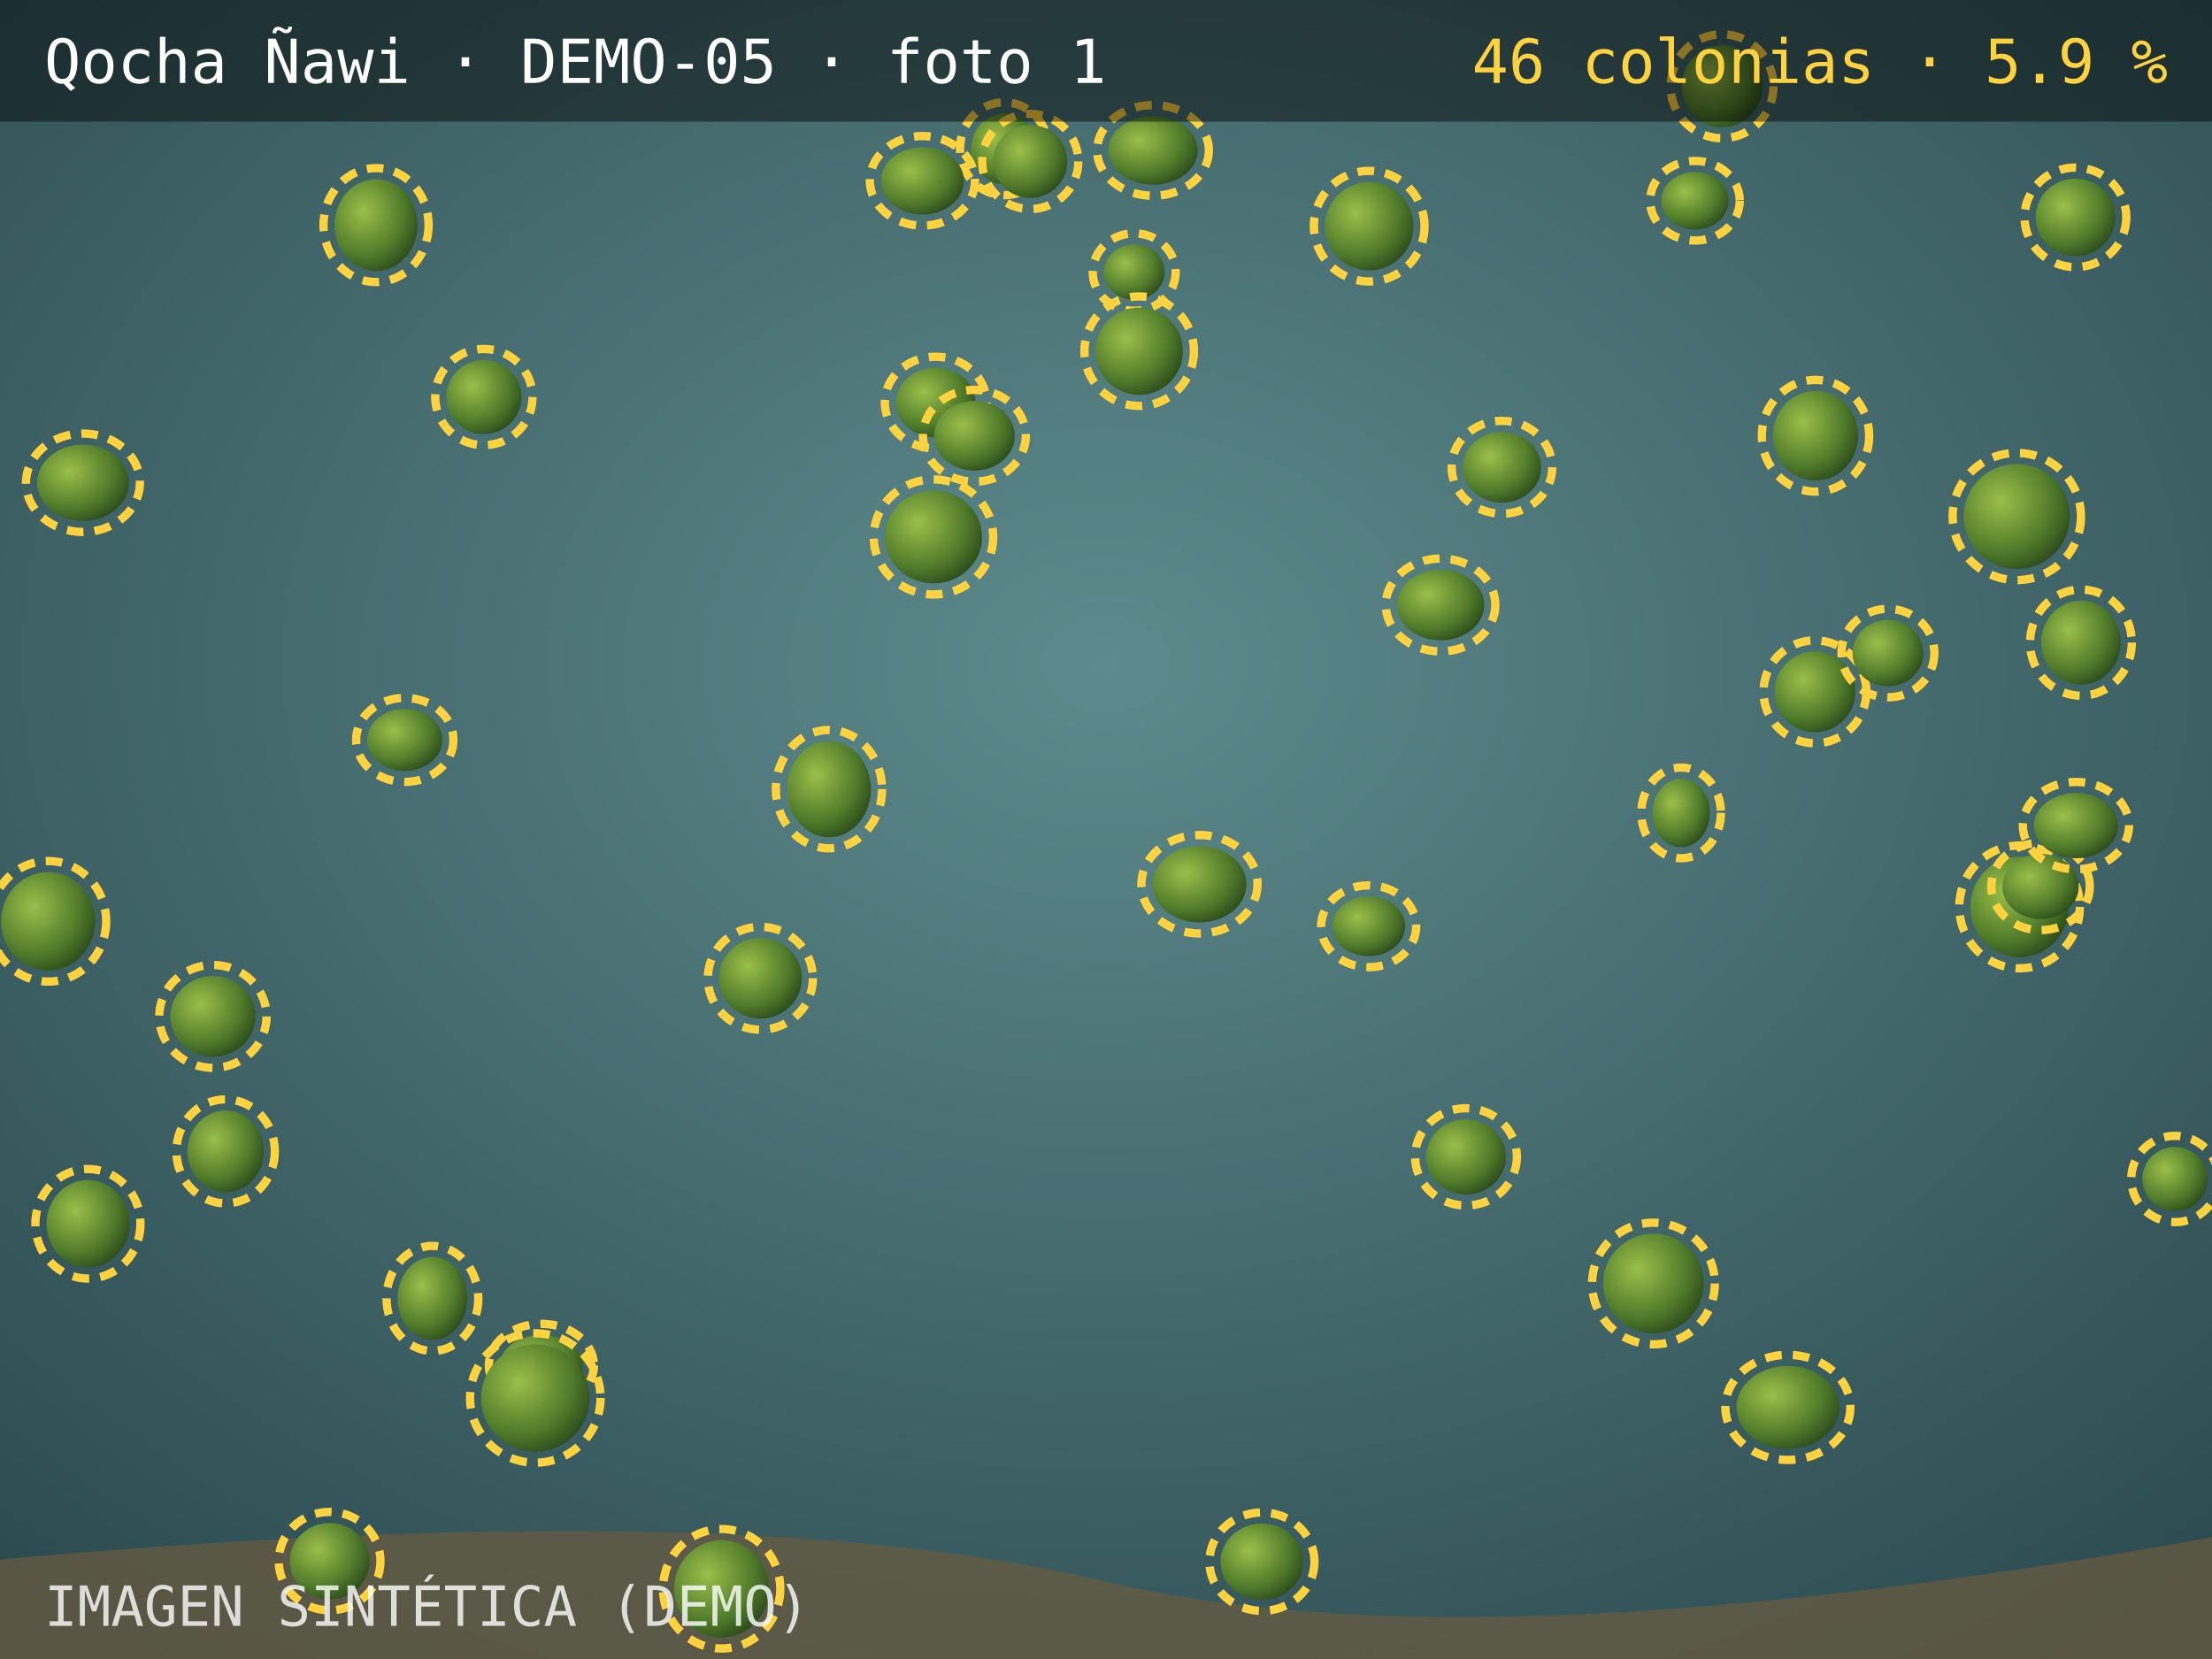
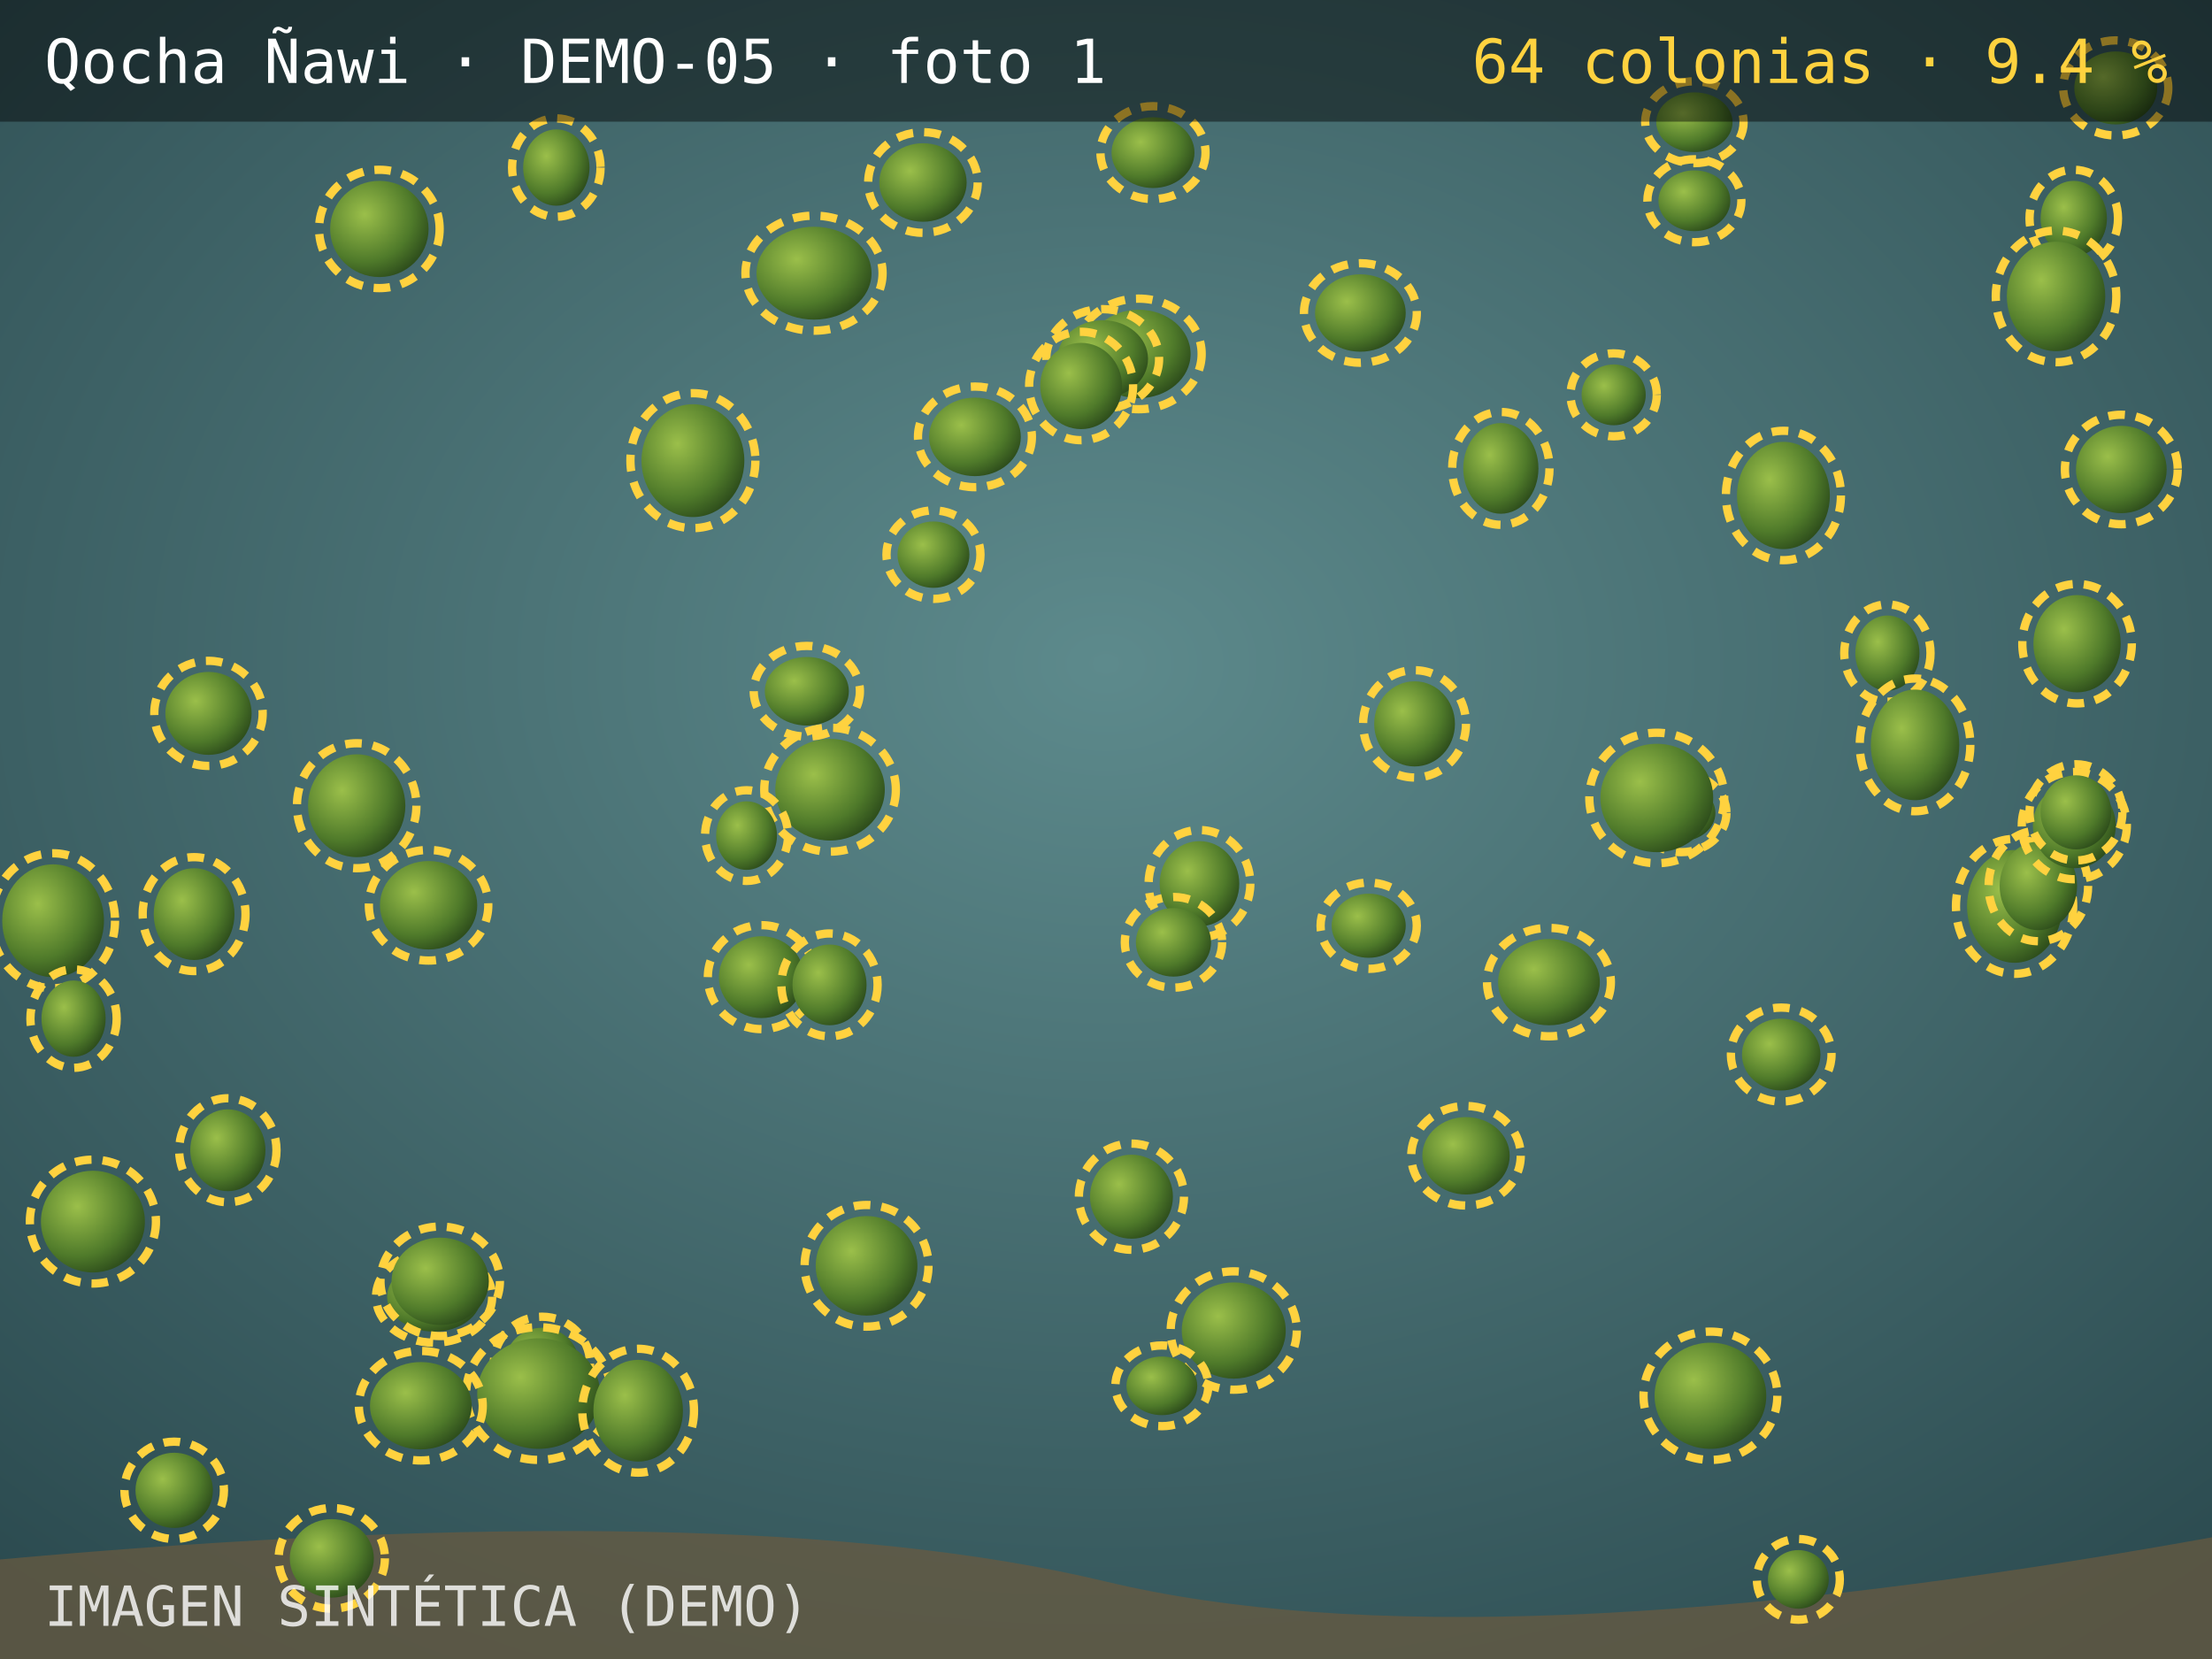
<svg xmlns="http://www.w3.org/2000/svg" viewBox="0 0 400 300">
  <defs>
    <radialGradient id="w" cx="50%" cy="40%" r="75%">
      <stop offset="0" stop-color="#5d8a8c" />
      <stop offset="1" stop-color="#2b4a4f" />
    </radialGradient>
    <radialGradient id="c" cx="35%" cy="35%" r="70%">
      <stop offset="0" stop-color="#9bbf4a" />
      <stop offset=".7" stop-color="#4f7a2a" />
      <stop offset="1" stop-color="#2f4f1c" />
    </radialGradient>
  </defs>
  <rect width="400" height="300" fill="url(#w)" />
  <path d="M0 282 Q 133.333 270 200 286 T 400 278 V 300 H 0 Z" fill="#6b5a3e" opacity=".7" />
  <g>
-     <ellipse cx="328.3" cy="78.8" rx="7.7" ry="8.1" fill="url(#c)" />
-     <ellipse cx="328.3" cy="78.8" rx="9.7" ry="10.1" fill="none" stroke="#ffd23f" stroke-width="1.5" stroke-dasharray="3 2" />
-   </g>
-   <g>
-     <ellipse cx="260.5" cy="109.4" rx="7.9" ry="6.4" fill="url(#c)" />
-     <ellipse cx="260.5" cy="109.4" rx="9.9" ry="8.4" fill="none" stroke="#ffd23f" stroke-width="1.5" stroke-dasharray="3 2" />
-   </g>
-   <g>
-     <ellipse cx="311.4" cy="15.6" rx="7.3" ry="7.4" fill="url(#c)" />
-     <ellipse cx="311.4" cy="15.6" rx="9.3" ry="9.4" fill="none" stroke="#ffd23f" stroke-width="1.5" stroke-dasharray="3 2" />
-   </g>
-   <g>
-     <ellipse cx="168.8" cy="97.1" rx="8.8" ry="8.4" fill="url(#c)" />
-     <ellipse cx="168.8" cy="97.1" rx="10.8" ry="10.4" fill="none" stroke="#ffd23f" stroke-width="1.5" stroke-dasharray="3 2" />
-   </g>
-   <g>
-     <ellipse cx="169.2" cy="72.8" rx="7.2" ry="6.3" fill="url(#c)" />
-     <ellipse cx="169.2" cy="72.8" rx="9.2" ry="8.3" fill="none" stroke="#ffd23f" stroke-width="1.5" stroke-dasharray="3 2" />
-   </g>
-   <g>
-     <ellipse cx="181.6" cy="26.9" rx="6" ry="6.4" fill="url(#c)" />
-     <ellipse cx="181.6" cy="26.9" rx="8" ry="8.4" fill="none" stroke="#ffd23f" stroke-width="1.5" stroke-dasharray="3 2" />
-   </g>
-   <g>
-     <ellipse cx="328.2" cy="125.1" rx="7.3" ry="7.3" fill="url(#c)" />
-     <ellipse cx="328.2" cy="125.1" rx="9.3" ry="9.3" fill="none" stroke="#ffd23f" stroke-width="1.5" stroke-dasharray="3 2" />
-   </g>
-   <g>
-     <ellipse cx="247.6" cy="40.9" rx="8" ry="8" fill="url(#c)" />
-     <ellipse cx="247.6" cy="40.9" rx="10" ry="10" fill="none" stroke="#ffd23f" stroke-width="1.5" stroke-dasharray="3 2" />
-   </g>
-   <g>
-     <ellipse cx="130.5" cy="287.3" rx="8.6" ry="8.8" fill="url(#c)" />
-     <ellipse cx="130.5" cy="287.3" rx="10.6" ry="10.8" fill="none" stroke="#ffd23f" stroke-width="1.5" stroke-dasharray="3 2" />
-   </g>
-   <g>
-     <ellipse cx="323.3" cy="254.5" rx="9.3" ry="7.5" fill="url(#c)" />
-     <ellipse cx="323.3" cy="254.5" rx="11.3" ry="9.5" fill="none" stroke="#ffd23f" stroke-width="1.5" stroke-dasharray="3 2" />
-   </g>
-   <g>
-     <ellipse cx="393.3" cy="213.2" rx="5.9" ry="5.8" fill="url(#c)" />
-     <ellipse cx="393.3" cy="213.2" rx="7.9" ry="7.8" fill="none" stroke="#ffd23f" stroke-width="1.5" stroke-dasharray="3 2" />
-   </g>
-   <g>
-     <ellipse cx="15" cy="87.3" rx="8.3" ry="6.9" fill="url(#c)" />
-     <ellipse cx="15" cy="87.3" rx="10.3" ry="8.9" fill="none" stroke="#ffd23f" stroke-width="1.5" stroke-dasharray="3 2" />
-   </g>
-   <g>
-     <ellipse cx="364.7" cy="93.4" rx="9.6" ry="9.5" fill="url(#c)" />
-     <ellipse cx="364.7" cy="93.4" rx="11.6" ry="11.5" fill="none" stroke="#ffd23f" stroke-width="1.5" stroke-dasharray="3 2" />
-   </g>
-   <g>
-     <ellipse cx="38.5" cy="183.8" rx="7.7" ry="7.3" fill="url(#c)" />
-     <ellipse cx="38.5" cy="183.8" rx="9.7" ry="9.3" fill="none" stroke="#ffd23f" stroke-width="1.5" stroke-dasharray="3 2" />
-   </g>
-   <g>
-     <ellipse cx="73.2" cy="133.8" rx="6.8" ry="5.6" fill="url(#c)" />
-     <ellipse cx="73.2" cy="133.8" rx="8.8" ry="7.6" fill="none" stroke="#ffd23f" stroke-width="1.5" stroke-dasharray="3 2" />
-   </g>
-   <g>
-     <ellipse cx="205.1" cy="49.2" rx="5.5" ry="5" fill="url(#c)" />
-     <ellipse cx="205.1" cy="49.2" rx="7.5" ry="7" fill="none" stroke="#ffd23f" stroke-width="1.5" stroke-dasharray="3 2" />
-   </g>
-   <g>
-     <ellipse cx="87.5" cy="71.8" rx="6.8" ry="6.7" fill="url(#c)" />
-     <ellipse cx="87.5" cy="71.8" rx="8.8" ry="8.7" fill="none" stroke="#ffd23f" stroke-width="1.5" stroke-dasharray="3 2" />
-   </g>
-   <g>
-     <ellipse cx="228.2" cy="282.4" rx="7.5" ry="6.9" fill="url(#c)" />
-     <ellipse cx="228.2" cy="282.4" rx="9.5" ry="8.9" fill="none" stroke="#ffd23f" stroke-width="1.5" stroke-dasharray="3 2" />
-   </g>
-   <g>
-     <ellipse cx="186.3" cy="29.2" rx="6.7" ry="6.6" fill="url(#c)" />
-     <ellipse cx="186.3" cy="29.2" rx="8.7" ry="8.6" fill="none" stroke="#ffd23f" stroke-width="1.5" stroke-dasharray="3 2" />
-   </g>
-   <g>
-     <ellipse cx="299" cy="232.1" rx="9.1" ry="9" fill="url(#c)" />
-     <ellipse cx="299" cy="232.1" rx="11.1" ry="11" fill="none" stroke="#ffd23f" stroke-width="1.5" stroke-dasharray="3 2" />
-   </g>
-   <g>
-     <ellipse cx="365.2" cy="164" rx="8.9" ry="9.1" fill="url(#c)" />
-     <ellipse cx="365.2" cy="164" rx="10.9" ry="11.1" fill="none" stroke="#ffd23f" stroke-width="1.5" stroke-dasharray="3 2" />
-   </g>
-   <g>
-     <ellipse cx="341.4" cy="118.1" rx="6.4" ry="6" fill="url(#c)" />
-     <ellipse cx="341.4" cy="118.1" rx="8.4" ry="8" fill="none" stroke="#ffd23f" stroke-width="1.5" stroke-dasharray="3 2" />
-   </g>
-   <g>
-     <ellipse cx="68" cy="40.7" rx="7.5" ry="8.3" fill="url(#c)" />
-     <ellipse cx="68" cy="40.7" rx="9.5" ry="10.3" fill="none" stroke="#ffd23f" stroke-width="1.5" stroke-dasharray="3 2" />
-   </g>
-   <g>
-     <ellipse cx="375.3" cy="39.3" rx="7.2" ry="7" fill="url(#c)" />
-     <ellipse cx="375.3" cy="39.3" rx="9.2" ry="9" fill="none" stroke="#ffd23f" stroke-width="1.5" stroke-dasharray="3 2" />
-   </g>
-   <g>
-     <ellipse cx="376.3" cy="116.2" rx="7.2" ry="7.6" fill="url(#c)" />
-     <ellipse cx="376.3" cy="116.2" rx="9.2" ry="9.6" fill="none" stroke="#ffd23f" stroke-width="1.5" stroke-dasharray="3 2" />
-   </g>
-   <g>
-     <ellipse cx="271.6" cy="84.5" rx="7.1" ry="6.4" fill="url(#c)" />
-     <ellipse cx="271.6" cy="84.5" rx="9.1" ry="8.4" fill="none" stroke="#ffd23f" stroke-width="1.5" stroke-dasharray="3 2" />
-   </g>
-   <g>
-     <ellipse cx="166.8" cy="32.7" rx="7.5" ry="6.1" fill="url(#c)" />
-     <ellipse cx="166.8" cy="32.7" rx="9.5" ry="8.1" fill="none" stroke="#ffd23f" stroke-width="1.5" stroke-dasharray="3 2" />
-   </g>
-   <g>
-     <ellipse cx="78.2" cy="234.8" rx="6.3" ry="7.5" fill="url(#c)" />
-     <ellipse cx="78.2" cy="234.8" rx="8.3" ry="9.5" fill="none" stroke="#ffd23f" stroke-width="1.5" stroke-dasharray="3 2" />
-   </g>
-   <g>
-     <ellipse cx="304" cy="147" rx="5.2" ry="6.2" fill="url(#c)" />
-     <ellipse cx="304" cy="147" rx="7.2" ry="8.2" fill="none" stroke="#ffd23f" stroke-width="1.5" stroke-dasharray="3 2" />
-   </g>
-   <g>
-     <ellipse cx="15.9" cy="221.3" rx="7.5" ry="7.9" fill="url(#c)" />
-     <ellipse cx="15.9" cy="221.3" rx="9.5" ry="9.9" fill="none" stroke="#ffd23f" stroke-width="1.5" stroke-dasharray="3 2" />
-   </g>
-   <g>
-     <ellipse cx="369" cy="160.3" rx="6.9" ry="5.9" fill="url(#c)" />
-     <ellipse cx="369" cy="160.3" rx="8.9" ry="7.9" fill="none" stroke="#ffd23f" stroke-width="1.5" stroke-dasharray="3 2" />
-   </g>
-   <g>
-     <ellipse cx="306.5" cy="36.3" rx="6.1" ry="5.2" fill="url(#c)" />
-     <ellipse cx="306.5" cy="36.3" rx="8.1" ry="7.2" fill="none" stroke="#ffd23f" stroke-width="1.5" stroke-dasharray="3 2" />
-   </g>
-   <g>
-     <ellipse cx="59.6" cy="282.3" rx="7.2" ry="6.9" fill="url(#c)" />
-     <ellipse cx="59.6" cy="282.3" rx="9.2" ry="8.9" fill="none" stroke="#ffd23f" stroke-width="1.5" stroke-dasharray="3 2" />
-   </g>
-   <g>
-     <ellipse cx="176.2" cy="78.8" rx="7.3" ry="6.3" fill="url(#c)" />
-     <ellipse cx="176.2" cy="78.8" rx="9.3" ry="8.3" fill="none" stroke="#ffd23f" stroke-width="1.5" stroke-dasharray="3 2" />
-   </g>
-   <g>
-     <ellipse cx="265.1" cy="209.2" rx="7.2" ry="6.8" fill="url(#c)" />
-     <ellipse cx="265.1" cy="209.2" rx="9.2" ry="8.8" fill="none" stroke="#ffd23f" stroke-width="1.5" stroke-dasharray="3 2" />
-   </g>
-   <g>
-     <ellipse cx="149.9" cy="142.7" rx="7.6" ry="8.7" fill="url(#c)" />
-     <ellipse cx="149.9" cy="142.7" rx="9.6" ry="10.7" fill="none" stroke="#ffd23f" stroke-width="1.5" stroke-dasharray="3 2" />
-   </g>
-   <g>
-     <ellipse cx="216.9" cy="159.9" rx="8.5" ry="6.9" fill="url(#c)" />
-     <ellipse cx="216.9" cy="159.9" rx="10.5" ry="8.9" fill="none" stroke="#ffd23f" stroke-width="1.5" stroke-dasharray="3 2" />
-   </g>
-   <g>
-     <ellipse cx="375.4" cy="149.3" rx="7.6" ry="5.9" fill="url(#c)" />
-     <ellipse cx="375.4" cy="149.3" rx="9.6" ry="7.9" fill="none" stroke="#ffd23f" stroke-width="1.5" stroke-dasharray="3 2" />
-   </g>
-   <g>
-     <ellipse cx="8.7" cy="166.6" rx="8.5" ry="8.9" fill="url(#c)" />
-     <ellipse cx="8.7" cy="166.6" rx="10.5" ry="10.9" fill="none" stroke="#ffd23f" stroke-width="1.5" stroke-dasharray="3 2" />
-   </g>
-   <g>
-     <ellipse cx="40.8" cy="208.2" rx="6.9" ry="7.4" fill="url(#c)" />
-     <ellipse cx="40.8" cy="208.2" rx="8.9" ry="9.4" fill="none" stroke="#ffd23f" stroke-width="1.5" stroke-dasharray="3 2" />
-   </g>
-   <g>
-     <ellipse cx="206" cy="63.5" rx="7.9" ry="7.9" fill="url(#c)" />
-     <ellipse cx="206" cy="63.5" rx="9.9" ry="9.9" fill="none" stroke="#ffd23f" stroke-width="1.5" stroke-dasharray="3 2" />
-   </g>
-   <g>
-     <ellipse cx="208.5" cy="27.2" rx="8.1" ry="6.2" fill="url(#c)" />
-     <ellipse cx="208.5" cy="27.2" rx="10.1" ry="8.2" fill="none" stroke="#ffd23f" stroke-width="1.5" stroke-dasharray="3 2" />
-   </g>
-   <g>
-     <ellipse cx="247.5" cy="167.5" rx="6.6" ry="5.4" fill="url(#c)" />
-     <ellipse cx="247.5" cy="167.5" rx="8.6" ry="7.4" fill="none" stroke="#ffd23f" stroke-width="1.5" stroke-dasharray="3 2" />
-   </g>
-   <g>
-     <ellipse cx="97.9" cy="246.9" rx="7.5" ry="5.5" fill="url(#c)" />
-     <ellipse cx="97.9" cy="246.9" rx="9.5" ry="7.5" fill="none" stroke="#ffd23f" stroke-width="1.5" stroke-dasharray="3 2" />
-   </g>
-   <g>
-     <ellipse cx="96.8" cy="252.8" rx="9.8" ry="9.7" fill="url(#c)" />
-     <ellipse cx="96.8" cy="252.8" rx="11.8" ry="11.7" fill="none" stroke="#ffd23f" stroke-width="1.5" stroke-dasharray="3 2" />
-   </g>
-   <g>
-     <ellipse cx="137.5" cy="176.9" rx="7.5" ry="7.3" fill="url(#c)" />
-     <ellipse cx="137.5" cy="176.9" rx="9.5" ry="9.3" fill="none" stroke="#ffd23f" stroke-width="1.5" stroke-dasharray="3 2" />
+     <ellipse cx="364.3" cy="163.9" rx="8.6" ry="10.2" fill="url(#c)" />
+     <ellipse cx="364.3" cy="163.9" rx="10.6" ry="12.2" fill="none" stroke="#ffd23f" stroke-width="1.5" stroke-dasharray="3 2" />
+   </g>
+   <g>
+     <ellipse cx="341.3" cy="118.1" rx="5.8" ry="6.8" fill="url(#c)" />
+     <ellipse cx="341.3" cy="118.1" rx="7.8" ry="8.8" fill="none" stroke="#ffd23f" stroke-width="1.5" stroke-dasharray="3 2" />
+   </g>
+   <g>
+     <ellipse cx="68.6" cy="41.4" rx="8.9" ry="8.7" fill="url(#c)" />
+     <ellipse cx="68.6" cy="41.4" rx="10.9" ry="10.7" fill="none" stroke="#ffd23f" stroke-width="1.5" stroke-dasharray="3 2" />
+   </g>
+   <g>
+     <ellipse cx="375" cy="39.5" rx="6" ry="6.8" fill="url(#c)" />
+     <ellipse cx="375" cy="39.5" rx="8" ry="8.8" fill="none" stroke="#ffd23f" stroke-width="1.5" stroke-dasharray="3 2" />
+   </g>
+   <g>
+     <ellipse cx="375.6" cy="116.4" rx="7.9" ry="8.8" fill="url(#c)" />
+     <ellipse cx="375.6" cy="116.4" rx="9.9" ry="10.8" fill="none" stroke="#ffd23f" stroke-width="1.5" stroke-dasharray="3 2" />
+   </g>
+   <g>
+     <ellipse cx="271.4" cy="84.7" rx="6.8" ry="8.2" fill="url(#c)" />
+     <ellipse cx="271.4" cy="84.7" rx="8.8" ry="10.2" fill="none" stroke="#ffd23f" stroke-width="1.5" stroke-dasharray="3 2" />
+   </g>
+   <g>
+     <ellipse cx="166.9" cy="33" rx="7.9" ry="7.1" fill="url(#c)" />
+     <ellipse cx="166.9" cy="33" rx="9.9" ry="9.1" fill="none" stroke="#ffd23f" stroke-width="1.5" stroke-dasharray="3 2" />
+   </g>
+   <g>
+     <ellipse cx="78.5" cy="234.5" rx="8.5" ry="6.3" fill="url(#c)" />
+     <ellipse cx="78.5" cy="234.5" rx="10.5" ry="8.3" fill="none" stroke="#ffd23f" stroke-width="1.5" stroke-dasharray="3 2" />
+   </g>
+   <g>
+     <ellipse cx="304" cy="147" rx="6.2" ry="5.1" fill="url(#c)" />
+     <ellipse cx="304" cy="147" rx="8.2" ry="7.1" fill="none" stroke="#ffd23f" stroke-width="1.5" stroke-dasharray="3 2" />
+   </g>
+   <g>
+     <ellipse cx="16.8" cy="220.9" rx="9.4" ry="9.2" fill="url(#c)" />
+     <ellipse cx="16.8" cy="220.9" rx="11.4" ry="11.2" fill="none" stroke="#ffd23f" stroke-width="1.5" stroke-dasharray="3 2" />
+   </g>
+   <g>
+     <ellipse cx="368.6" cy="160.2" rx="7" ry="8" fill="url(#c)" />
+     <ellipse cx="368.6" cy="160.2" rx="9" ry="10" fill="none" stroke="#ffd23f" stroke-width="1.5" stroke-dasharray="3 2" />
+   </g>
+   <g>
+     <ellipse cx="306.4" cy="36.3" rx="6.5" ry="5.5" fill="url(#c)" />
+     <ellipse cx="306.4" cy="36.3" rx="8.5" ry="7.5" fill="none" stroke="#ffd23f" stroke-width="1.5" stroke-dasharray="3 2" />
+   </g>
+   <g>
+     <ellipse cx="60" cy="281.8" rx="7.6" ry="7.1" fill="url(#c)" />
+     <ellipse cx="60" cy="281.8" rx="9.6" ry="9.1" fill="none" stroke="#ffd23f" stroke-width="1.5" stroke-dasharray="3 2" />
+   </g>
+   <g>
+     <ellipse cx="176.3" cy="79" rx="8.3" ry="7.1" fill="url(#c)" />
+     <ellipse cx="176.3" cy="79" rx="10.3" ry="9.1" fill="none" stroke="#ffd23f" stroke-width="1.5" stroke-dasharray="3 2" />
+   </g>
+   <g>
+     <ellipse cx="265.1" cy="209" rx="7.9" ry="7" fill="url(#c)" />
+     <ellipse cx="265.1" cy="209" rx="9.9" ry="9" fill="none" stroke="#ffd23f" stroke-width="1.5" stroke-dasharray="3 2" />
+   </g>
+   <g>
+     <ellipse cx="150.1" cy="142.8" rx="9.9" ry="9.2" fill="url(#c)" />
+     <ellipse cx="150.1" cy="142.8" rx="11.9" ry="11.2" fill="none" stroke="#ffd23f" stroke-width="1.5" stroke-dasharray="3 2" />
+   </g>
+   <g>
+     <ellipse cx="216.9" cy="159.8" rx="7.2" ry="7.7" fill="url(#c)" />
+     <ellipse cx="216.9" cy="159.8" rx="9.2" ry="9.7" fill="none" stroke="#ffd23f" stroke-width="1.5" stroke-dasharray="3 2" />
+   </g>
+   <g>
+     <ellipse cx="375.1" cy="149.3" rx="7.5" ry="7.7" fill="url(#c)" />
+     <ellipse cx="375.1" cy="149.3" rx="9.5" ry="9.7" fill="none" stroke="#ffd23f" stroke-width="1.5" stroke-dasharray="3 2" />
+   </g>
+   <g>
+     <ellipse cx="9.6" cy="166.5" rx="9.2" ry="10.2" fill="url(#c)" />
+     <ellipse cx="9.6" cy="166.5" rx="11.2" ry="12.2" fill="none" stroke="#ffd23f" stroke-width="1.5" stroke-dasharray="3 2" />
+   </g>
+   <g>
+     <ellipse cx="41.2" cy="208" rx="6.8" ry="7.4" fill="url(#c)" />
+     <ellipse cx="41.2" cy="208" rx="8.8" ry="9.4" fill="none" stroke="#ffd23f" stroke-width="1.5" stroke-dasharray="3 2" />
+   </g>
+   <g>
+     <ellipse cx="205.9" cy="64" rx="9.4" ry="8" fill="url(#c)" />
+     <ellipse cx="205.9" cy="64" rx="11.4" ry="10" fill="none" stroke="#ffd23f" stroke-width="1.5" stroke-dasharray="3 2" />
+   </g>
+   <g>
+     <ellipse cx="208.5" cy="27.6" rx="7.5" ry="6.4" fill="url(#c)" />
+     <ellipse cx="208.5" cy="27.6" rx="9.5" ry="8.4" fill="none" stroke="#ffd23f" stroke-width="1.5" stroke-dasharray="3 2" />
+   </g>
+   <g>
+     <ellipse cx="247.5" cy="167.4" rx="6.7" ry="5.8" fill="url(#c)" />
+     <ellipse cx="247.5" cy="167.4" rx="8.7" ry="7.8" fill="none" stroke="#ffd23f" stroke-width="1.5" stroke-dasharray="3 2" />
+   </g>
+   <g>
+     <ellipse cx="98" cy="246.6" rx="6.7" ry="6.5" fill="url(#c)" />
+     <ellipse cx="98" cy="246.6" rx="8.7" ry="8.5" fill="none" stroke="#ffd23f" stroke-width="1.5" stroke-dasharray="3 2" />
+   </g>
+   <g>
+     <ellipse cx="97.4" cy="252" rx="11.1" ry="10" fill="url(#c)" />
+     <ellipse cx="97.4" cy="252" rx="13.1" ry="12" fill="none" stroke="#ffd23f" stroke-width="1.5" stroke-dasharray="3 2" />
+   </g>
+   <g>
+     <ellipse cx="137.7" cy="176.7" rx="7.7" ry="7.4" fill="url(#c)" />
+     <ellipse cx="137.7" cy="176.7" rx="9.7" ry="9.4" fill="none" stroke="#ffd23f" stroke-width="1.5" stroke-dasharray="3 2" />
+   </g>
+   <g>
+     <ellipse cx="322.1" cy="190.7" rx="7.1" ry="6.5" fill="url(#c)" />
+     <ellipse cx="322.1" cy="190.7" rx="9.1" ry="8.5" fill="none" stroke="#ffd23f" stroke-width="1.5" stroke-dasharray="3 2" />
+   </g>
+   <g>
+     <ellipse cx="150" cy="178.1" rx="6.7" ry="7.3" fill="url(#c)" />
+     <ellipse cx="150" cy="178.1" rx="8.7" ry="9.3" fill="none" stroke="#ffd23f" stroke-width="1.5" stroke-dasharray="3 2" />
+   </g>
+   <g>
+     <ellipse cx="299.6" cy="144.3" rx="10.2" ry="9.8" fill="url(#c)" />
+     <ellipse cx="299.6" cy="144.3" rx="12.2" ry="11.8" fill="none" stroke="#ffd23f" stroke-width="1.5" stroke-dasharray="3 2" />
+   </g>
+   <g>
+     <ellipse cx="37.7" cy="129" rx="7.8" ry="7.5" fill="url(#c)" />
+     <ellipse cx="37.7" cy="129" rx="9.8" ry="9.5" fill="none" stroke="#ffd23f" stroke-width="1.5" stroke-dasharray="3 2" />
+   </g>
+   <g>
+     <ellipse cx="371.8" cy="53.6" rx="8.9" ry="9.9" fill="url(#c)" />
+     <ellipse cx="371.8" cy="53.6" rx="10.9" ry="11.9" fill="none" stroke="#ffd23f" stroke-width="1.5" stroke-dasharray="3 2" />
+   </g>
+   <g>
+     <ellipse cx="204.6" cy="216.4" rx="7.5" ry="7.6" fill="url(#c)" />
+     <ellipse cx="204.6" cy="216.4" rx="9.5" ry="9.6" fill="none" stroke="#ffd23f" stroke-width="1.5" stroke-dasharray="3 2" />
+   </g>
+   <g>
+     <ellipse cx="147.2" cy="49.4" rx="10.4" ry="8.4" fill="url(#c)" />
+     <ellipse cx="147.2" cy="49.4" rx="12.4" ry="10.4" fill="none" stroke="#ffd23f" stroke-width="1.5" stroke-dasharray="3 2" />
+   </g>
+   <g>
+     <ellipse cx="375.4" cy="146.9" rx="6.4" ry="6.7" fill="url(#c)" />
+     <ellipse cx="375.4" cy="146.9" rx="8.4" ry="8.7" fill="none" stroke="#ffd23f" stroke-width="1.5" stroke-dasharray="3 2" />
+   </g>
+   <g>
+     <ellipse cx="346.3" cy="134.7" rx="8" ry="10" fill="url(#c)" />
+     <ellipse cx="346.3" cy="134.7" rx="10" ry="12" fill="none" stroke="#ffd23f" stroke-width="1.5" stroke-dasharray="3 2" />
+   </g>
+   <g>
+     <ellipse cx="246" cy="56.6" rx="8.2" ry="7" fill="url(#c)" />
+     <ellipse cx="246" cy="56.6" rx="10.2" ry="9" fill="none" stroke="#ffd23f" stroke-width="1.5" stroke-dasharray="3 2" />
+   </g>
+   <g>
+     <ellipse cx="13.3" cy="184.2" rx="5.8" ry="6.9" fill="url(#c)" />
+     <ellipse cx="13.3" cy="184.2" rx="7.8" ry="8.9" fill="none" stroke="#ffd23f" stroke-width="1.5" stroke-dasharray="3 2" />
+   </g>
+   <g>
+     <ellipse cx="280.1" cy="177.6" rx="9.2" ry="7.8" fill="url(#c)" />
+     <ellipse cx="280.1" cy="177.6" rx="11.2" ry="9.8" fill="none" stroke="#ffd23f" stroke-width="1.5" stroke-dasharray="3 2" />
+   </g>
+   <g>
+     <ellipse cx="212.2" cy="170.4" rx="6.8" ry="6.2" fill="url(#c)" />
+     <ellipse cx="212.2" cy="170.4" rx="8.8" ry="8.2" fill="none" stroke="#ffd23f" stroke-width="1.5" stroke-dasharray="3 2" />
+   </g>
+   <g>
+     <ellipse cx="223.1" cy="240.6" rx="9.4" ry="8.7" fill="url(#c)" />
+     <ellipse cx="223.1" cy="240.6" rx="11.4" ry="10.7" fill="none" stroke="#ffd23f" stroke-width="1.5" stroke-dasharray="3 2" />
+   </g>
+   <g>
+     <ellipse cx="199.4" cy="64.9" rx="8.2" ry="7" fill="url(#c)" />
+     <ellipse cx="199.4" cy="64.9" rx="10.2" ry="9" fill="none" stroke="#ffd23f" stroke-width="1.5" stroke-dasharray="3 2" />
+   </g>
+   <g>
+     <ellipse cx="309.3" cy="252.4" rx="10.1" ry="9.6" fill="url(#c)" />
+     <ellipse cx="309.3" cy="252.4" rx="12.1" ry="11.6" fill="none" stroke="#ffd23f" stroke-width="1.5" stroke-dasharray="3 2" />
+   </g>
+   <g>
+     <ellipse cx="168.8" cy="100.3" rx="6.5" ry="6" fill="url(#c)" />
+     <ellipse cx="168.8" cy="100.3" rx="8.5" ry="8" fill="none" stroke="#ffd23f" stroke-width="1.5" stroke-dasharray="3 2" />
+   </g>
+   <g>
+     <ellipse cx="291.8" cy="71.4" rx="5.8" ry="5.5" fill="url(#c)" />
+     <ellipse cx="291.8" cy="71.4" rx="7.8" ry="7.5" fill="none" stroke="#ffd23f" stroke-width="1.5" stroke-dasharray="3 2" />
+   </g>
+   <g>
+     <ellipse cx="306.4" cy="22.1" rx="6.9" ry="5.4" fill="url(#c)" />
+     <ellipse cx="306.4" cy="22.1" rx="8.9" ry="7.4" fill="none" stroke="#ffd23f" stroke-width="1.5" stroke-dasharray="3 2" />
+   </g>
+   <g>
+     <ellipse cx="64.5" cy="145.7" rx="8.8" ry="9.3" fill="url(#c)" />
+     <ellipse cx="64.5" cy="145.7" rx="10.8" ry="11.3" fill="none" stroke="#ffd23f" stroke-width="1.5" stroke-dasharray="3 2" />
+   </g>
+   <g>
+     <ellipse cx="35.1" cy="165.3" rx="7.3" ry="8.3" fill="url(#c)" />
+     <ellipse cx="35.1" cy="165.3" rx="9.3" ry="10.3" fill="none" stroke="#ffd23f" stroke-width="1.5" stroke-dasharray="3 2" />
+   </g>
+   <g>
+     <ellipse cx="145.9" cy="125" rx="7.6" ry="6.2" fill="url(#c)" />
+     <ellipse cx="145.9" cy="125" rx="9.6" ry="8.2" fill="none" stroke="#ffd23f" stroke-width="1.5" stroke-dasharray="3 2" />
+   </g>
+   <g>
+     <ellipse cx="79.6" cy="231.7" rx="8.8" ry="7.9" fill="url(#c)" />
+     <ellipse cx="79.6" cy="231.7" rx="10.8" ry="9.9" fill="none" stroke="#ffd23f" stroke-width="1.5" stroke-dasharray="3 2" />
+   </g>
+   <g>
+     <ellipse cx="115.4" cy="255.1" rx="8.1" ry="9.2" fill="url(#c)" />
+     <ellipse cx="115.4" cy="255.1" rx="10.1" ry="11.2" fill="none" stroke="#ffd23f" stroke-width="1.5" stroke-dasharray="3 2" />
+   </g>
+   <g>
+     <ellipse cx="156.7" cy="228.9" rx="9.2" ry="9" fill="url(#c)" />
+     <ellipse cx="156.7" cy="228.9" rx="11.2" ry="11" fill="none" stroke="#ffd23f" stroke-width="1.5" stroke-dasharray="3 2" />
+   </g>
+   <g>
+     <ellipse cx="210.1" cy="250.6" rx="6.4" ry="5.3" fill="url(#c)" />
+     <ellipse cx="210.1" cy="250.6" rx="8.4" ry="7.3" fill="none" stroke="#ffd23f" stroke-width="1.5" stroke-dasharray="3 2" />
+   </g>
+   <g>
+     <ellipse cx="255.8" cy="130.9" rx="7.3" ry="7.7" fill="url(#c)" />
+     <ellipse cx="255.8" cy="130.9" rx="9.3" ry="9.7" fill="none" stroke="#ffd23f" stroke-width="1.5" stroke-dasharray="3 2" />
+   </g>
+   <g>
+     <ellipse cx="383.6" cy="84.9" rx="8.2" ry="7.9" fill="url(#c)" />
+     <ellipse cx="383.6" cy="84.9" rx="10.2" ry="9.9" fill="none" stroke="#ffd23f" stroke-width="1.5" stroke-dasharray="3 2" />
+   </g>
+   <g>
+     <ellipse cx="76.1" cy="254.2" rx="9.2" ry="7.9" fill="url(#c)" />
+     <ellipse cx="76.1" cy="254.2" rx="11.2" ry="9.9" fill="none" stroke="#ffd23f" stroke-width="1.5" stroke-dasharray="3 2" />
+   </g>
+   <g>
+     <ellipse cx="325.2" cy="285.6" rx="5.5" ry="5.3" fill="url(#c)" />
+     <ellipse cx="325.2" cy="285.6" rx="7.5" ry="7.3" fill="none" stroke="#ffd23f" stroke-width="1.5" stroke-dasharray="3 2" />
+   </g>
+   <g>
+     <ellipse cx="195.5" cy="69.8" rx="7.4" ry="7.8" fill="url(#c)" />
+     <ellipse cx="195.5" cy="69.8" rx="9.4" ry="9.8" fill="none" stroke="#ffd23f" stroke-width="1.5" stroke-dasharray="3 2" />
+   </g>
+   <g>
+     <ellipse cx="77.5" cy="163.7" rx="8.8" ry="8" fill="url(#c)" />
+     <ellipse cx="77.5" cy="163.7" rx="10.8" ry="10" fill="none" stroke="#ffd23f" stroke-width="1.5" stroke-dasharray="3 2" />
+   </g>
+   <g>
+     <ellipse cx="135" cy="151.1" rx="5.5" ry="6.2" fill="url(#c)" />
+     <ellipse cx="135" cy="151.1" rx="7.5" ry="8.2" fill="none" stroke="#ffd23f" stroke-width="1.5" stroke-dasharray="3 2" />
+   </g>
+   <g>
+     <ellipse cx="322.5" cy="89.6" rx="8.4" ry="9.7" fill="url(#c)" />
+     <ellipse cx="322.5" cy="89.6" rx="10.4" ry="11.7" fill="none" stroke="#ffd23f" stroke-width="1.5" stroke-dasharray="3 2" />
+   </g>
+   <g>
+     <ellipse cx="382.6" cy="15.9" rx="7.5" ry="6.6" fill="url(#c)" />
+     <ellipse cx="382.6" cy="15.9" rx="9.5" ry="8.6" fill="none" stroke="#ffd23f" stroke-width="1.5" stroke-dasharray="3 2" />
+   </g>
+   <g>
+     <ellipse cx="31.5" cy="269.5" rx="7" ry="6.8" fill="url(#c)" />
+     <ellipse cx="31.5" cy="269.5" rx="9" ry="8.8" fill="none" stroke="#ffd23f" stroke-width="1.5" stroke-dasharray="3 2" />
+   </g>
+   <g>
+     <ellipse cx="100.6" cy="30.3" rx="6" ry="6.9" fill="url(#c)" />
+     <ellipse cx="100.6" cy="30.3" rx="8" ry="8.9" fill="none" stroke="#ffd23f" stroke-width="1.5" stroke-dasharray="3 2" />
+   </g>
+   <g>
+     <ellipse cx="125.3" cy="83.3" rx="9.3" ry="10.2" fill="url(#c)" />
+     <ellipse cx="125.3" cy="83.3" rx="11.3" ry="12.2" fill="none" stroke="#ffd23f" stroke-width="1.5" stroke-dasharray="3 2" />
  </g>
  <rect x="0" y="0" width="400" height="22" fill="#000" opacity=".45" />
  <text x="8" y="15" font-family="monospace" font-size="11" fill="#fff">Qocha Ñawi · DEMO-05 · foto 1</text>
-   <text x="392" y="15" font-family="monospace" font-size="11" fill="#ffd23f" text-anchor="end">46 colonias · 5.9 %</text>
+   <text x="392" y="15" font-family="monospace" font-size="11" fill="#ffd23f" text-anchor="end">64 colonias · 9.4 %</text>
  <text x="8" y="294" font-family="monospace" font-size="10" fill="#fff" opacity=".8">IMAGEN SINTÉTICA (DEMO)</text>
</svg>
